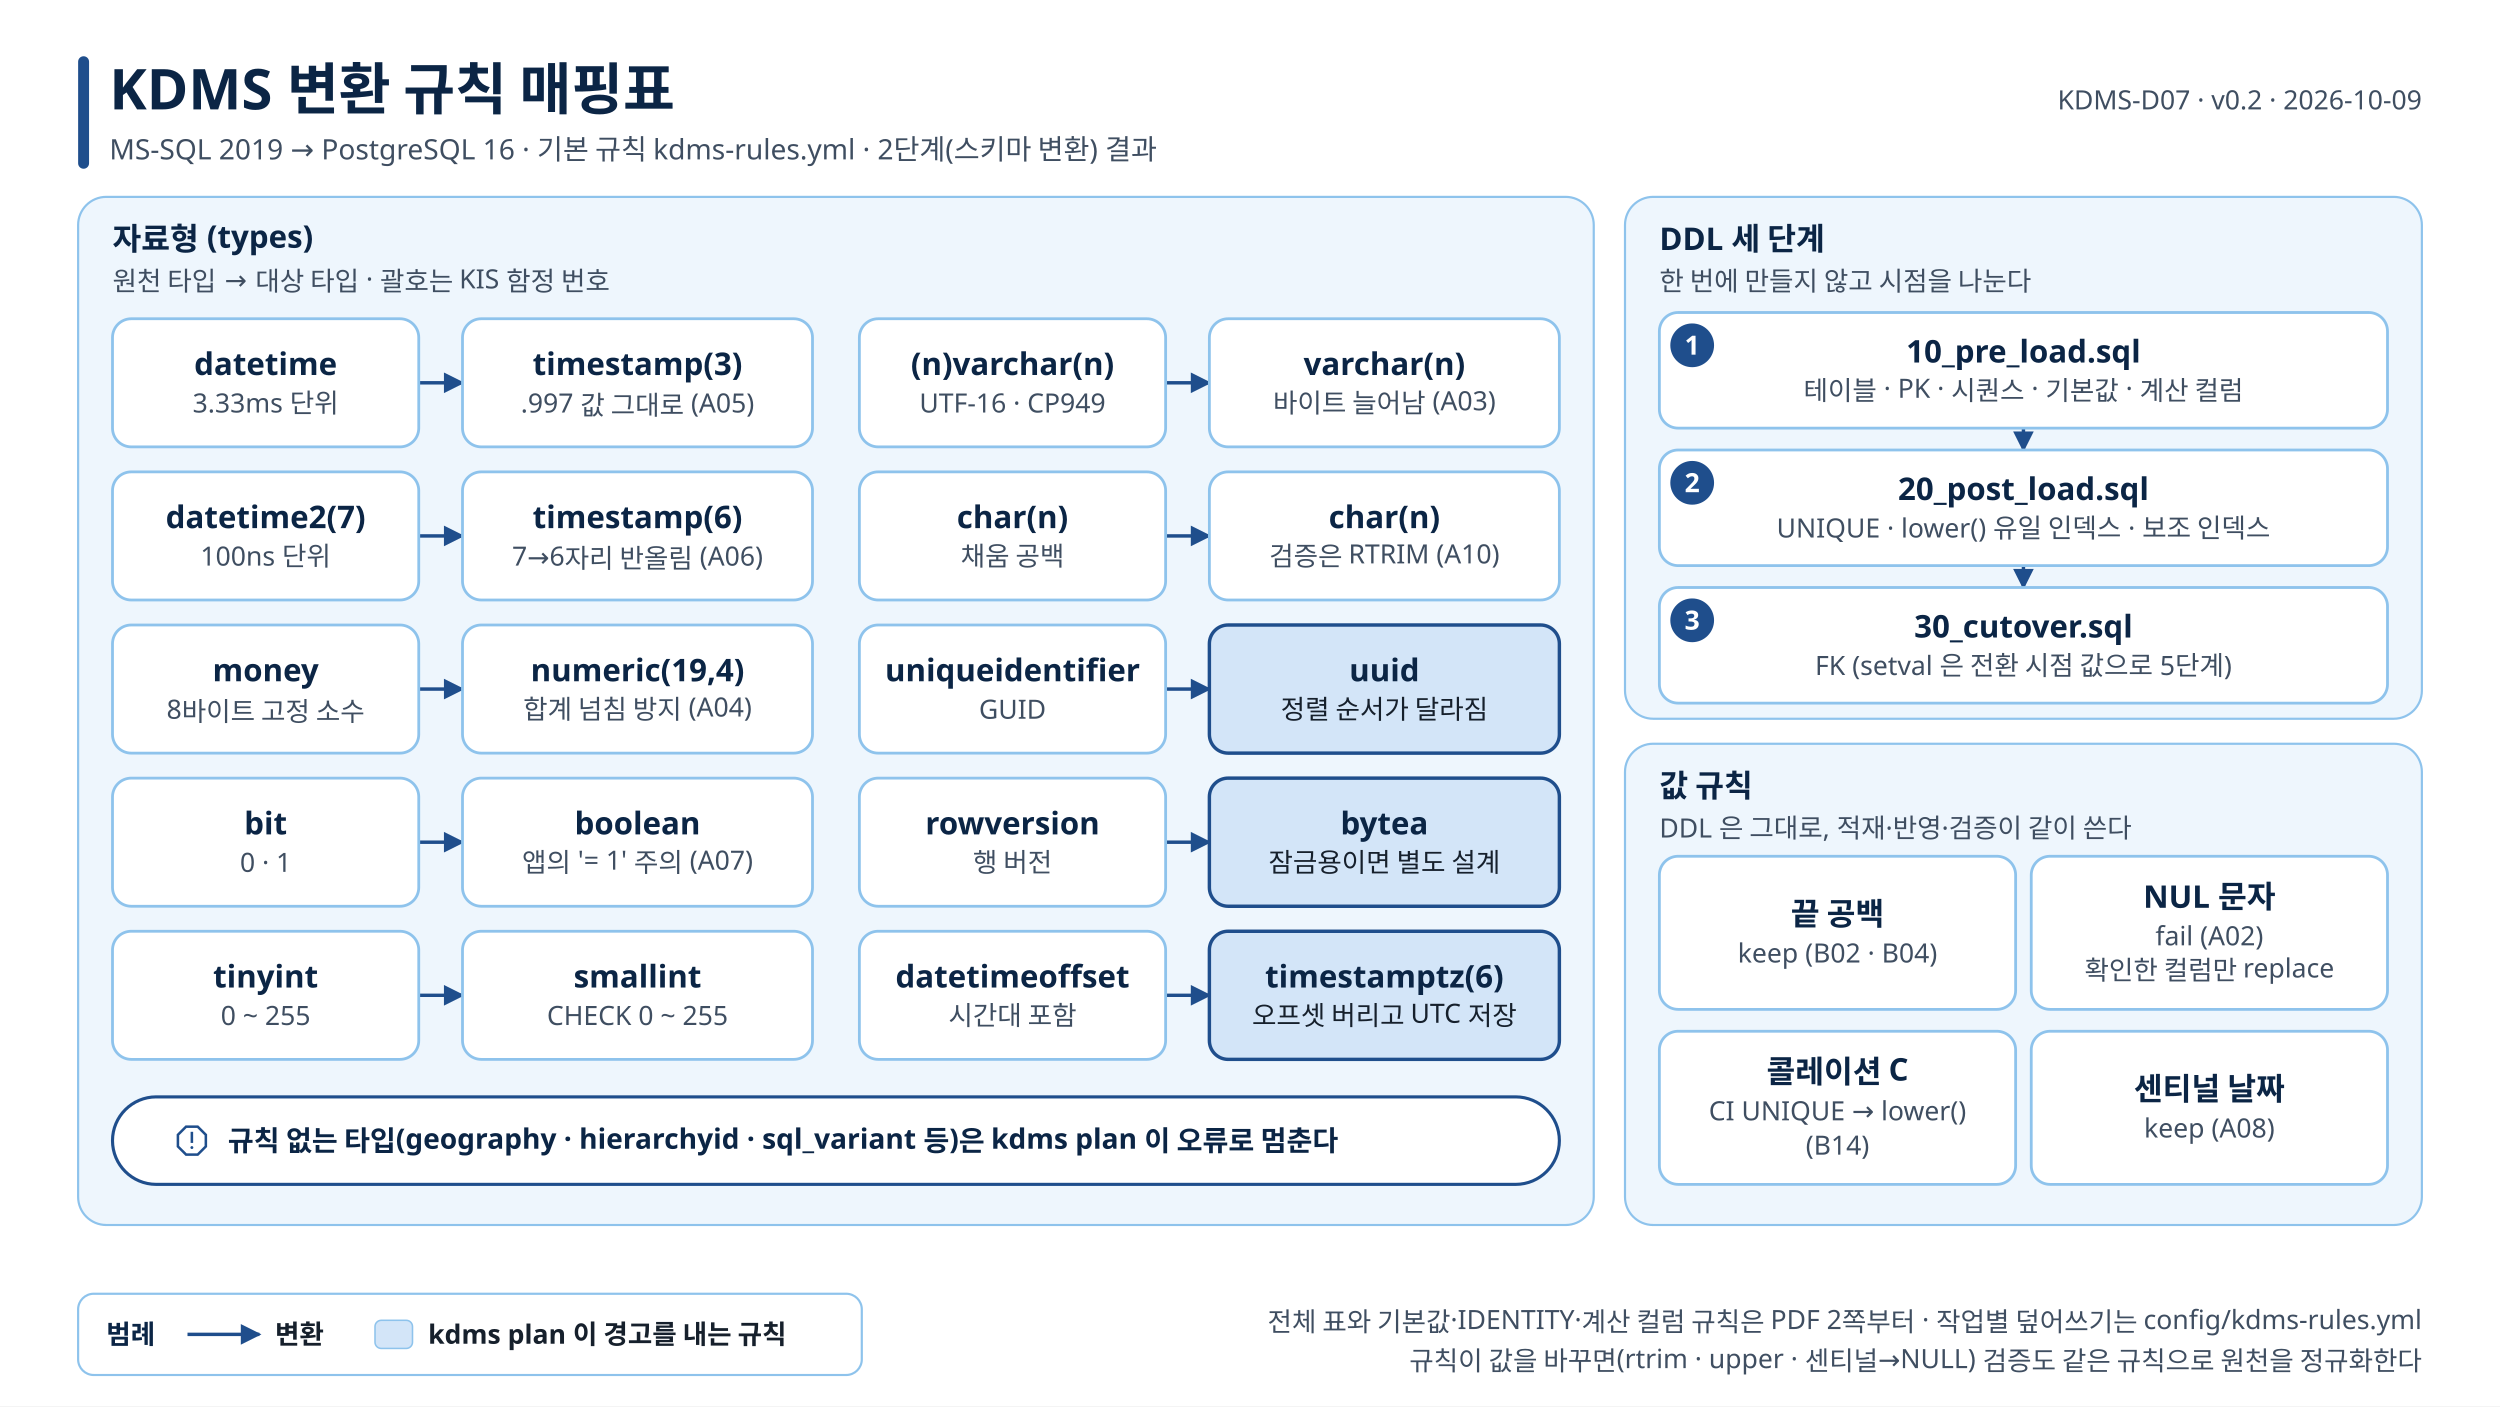
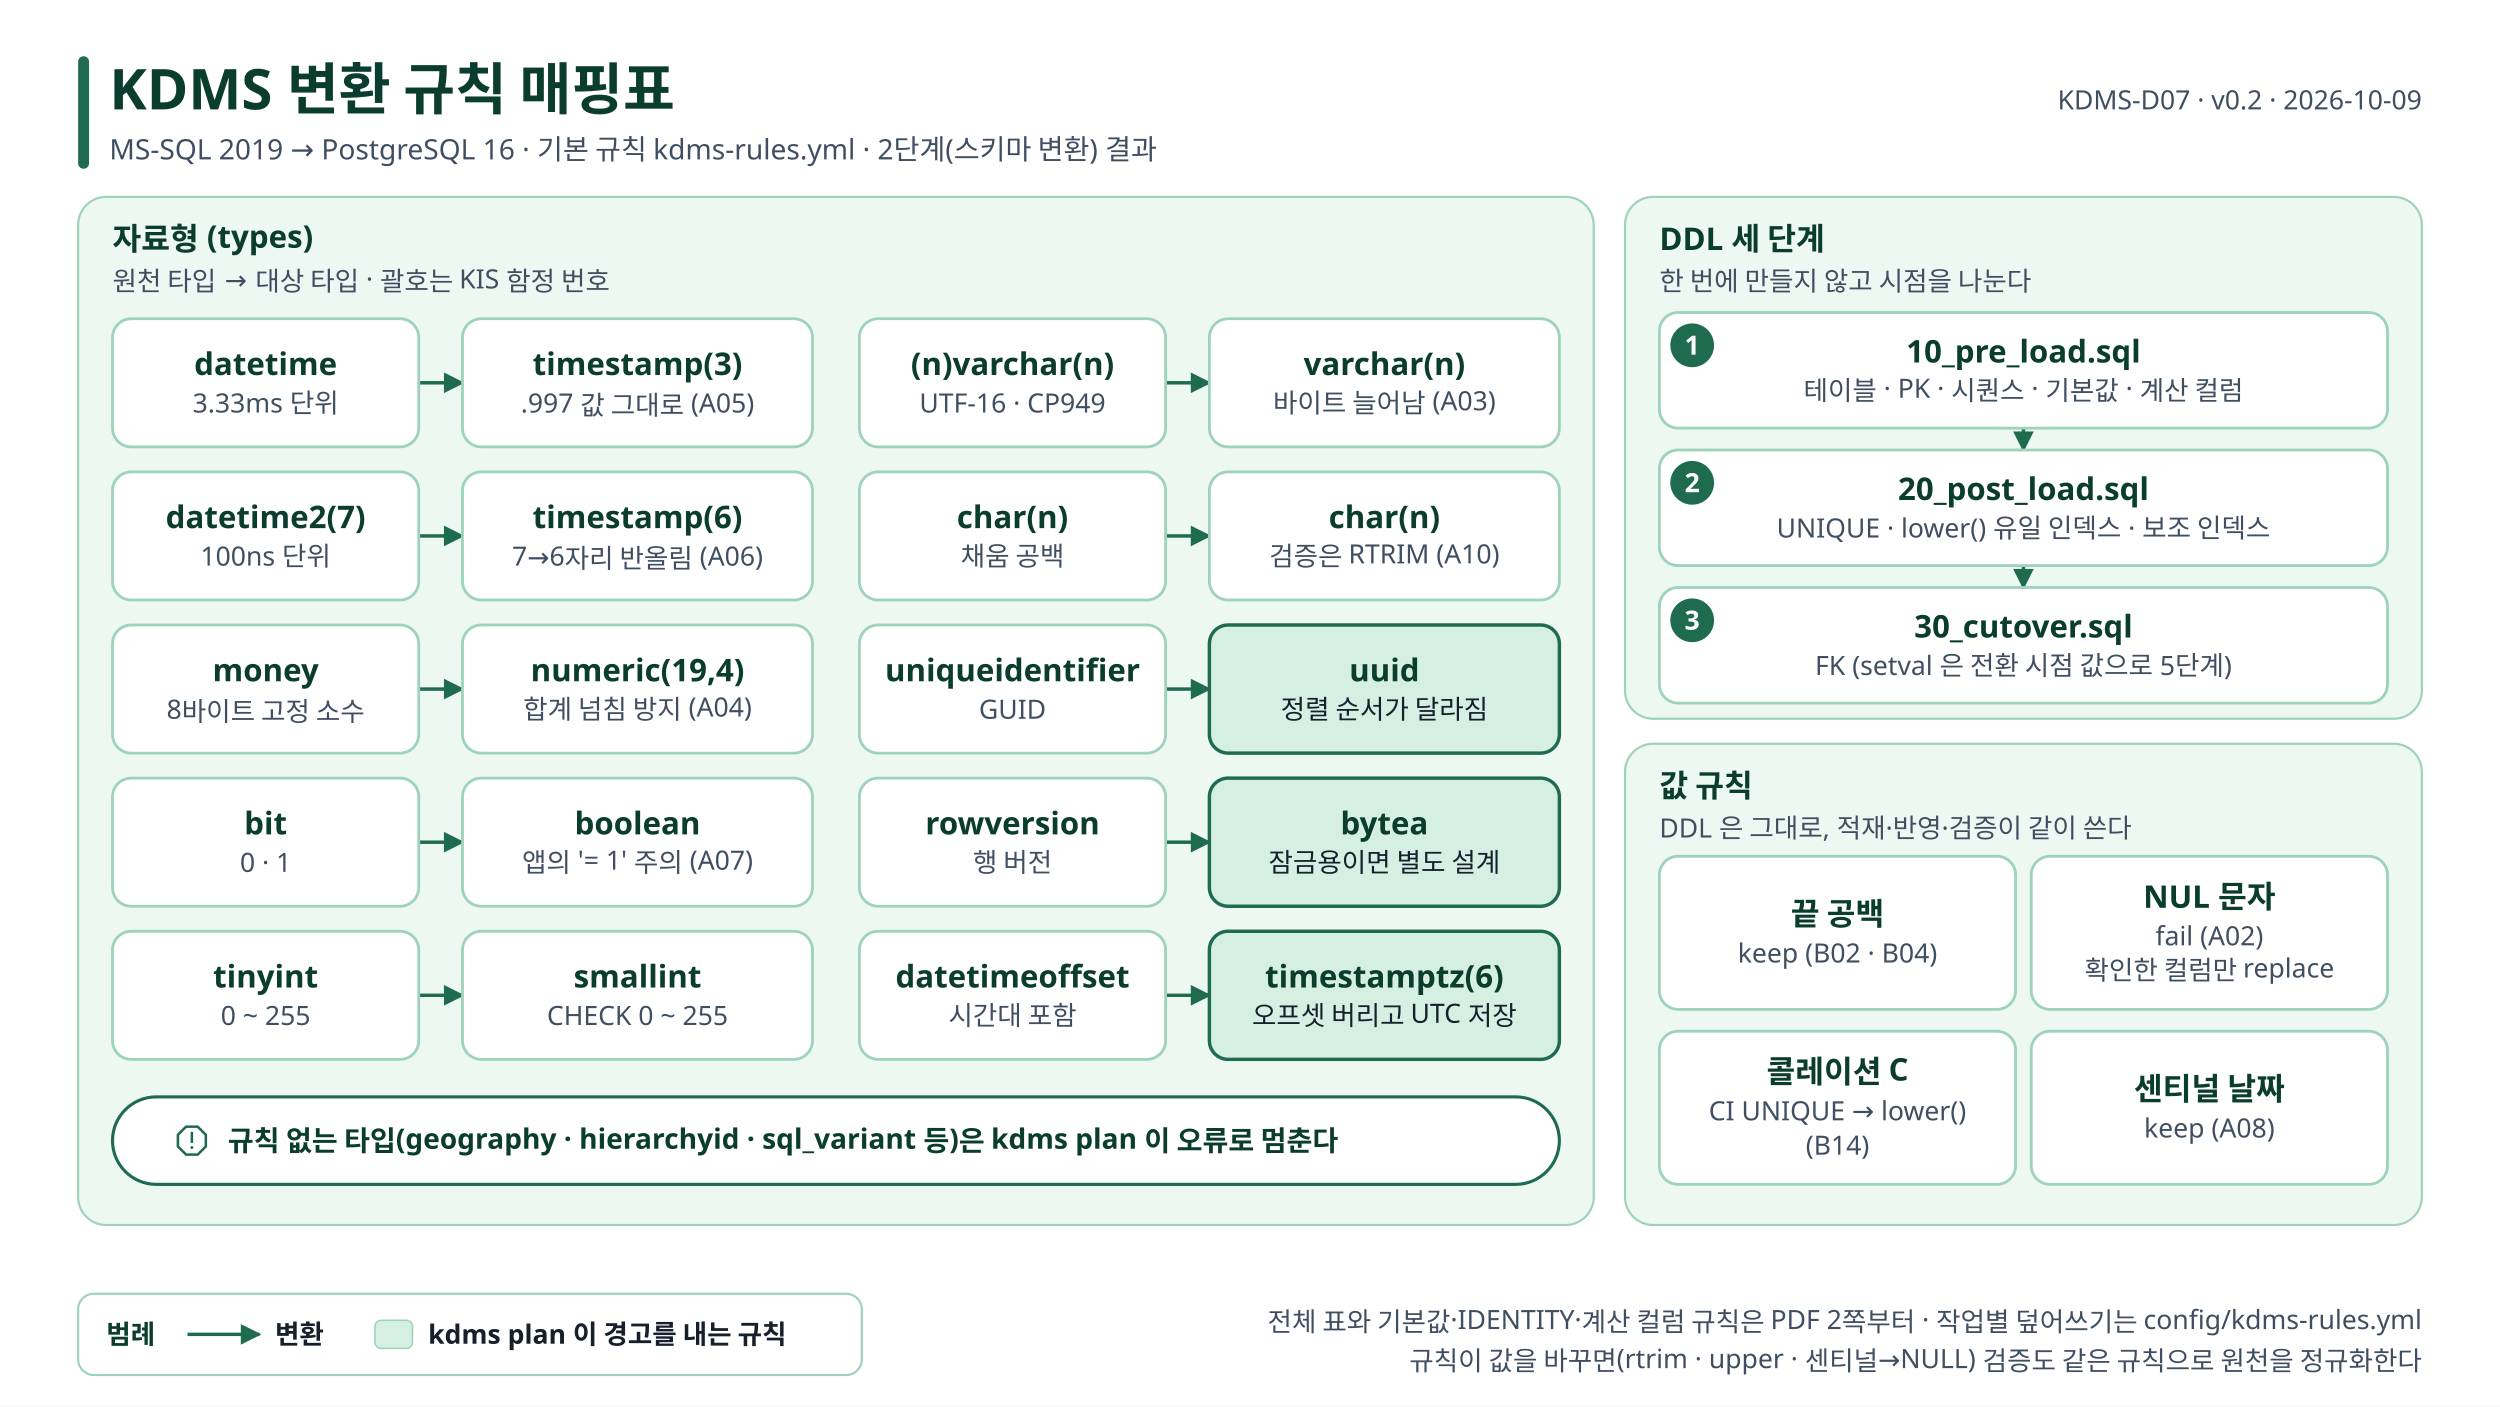
<svg xmlns="http://www.w3.org/2000/svg" viewBox="0 0 1600 900" width="1600" height="900" font-family="'Pretendard Variable', Pretendard, 'Apple SD Gothic Neo', 'Malgun Gothic', sans-serif" style="font-feature-settings:'calt' 0" role="img" aria-label="KDMS 변환 규칙 매핑표">
  <style>@font-face{font-family:'Pretendard Variable';font-weight:45 920;src:url('../assets/fonts/PretendardVariable.woff2') format('woff2-variations');}</style>
  <defs>
    <marker id="arrow-sync" viewBox="0 0 10 10" refX="9" refY="5" markerWidth="6" markerHeight="6" orient="auto-start-reverse">
-       <path d="M0,0 L10,5 L0,10 z" fill="#1F4E8C" />
+       <path d="M0,0 L10,5 L0,10 z" fill="#1E6B4F" />
    </marker>
    <marker id="arrow-async" viewBox="0 0 10 10" refX="9" refY="5" markerWidth="6" markerHeight="6" orient="auto-start-reverse">
-       <path d="M0,0 L10,5 L0,10 z" fill="#2B86C9" />
+       <path d="M0,0 L10,5 L0,10 z" fill="#2E9E6E" />
    </marker>
    <symbol id="i-report" viewBox="0 -960 960 960">
      <path d="M480-281q14 0 24.5-10.5T515-316q0-14-10.5-24.5T480-351q-14 0-24.5 10.5T445-316q0 14 10.5 24.5T480-281Zm-30-144h60v-263h-60v263ZM330-120 120-330v-300l210-210h300l210 210v300L630-120H330Zm25-60h250l175-175v-250L605-780H355L180-605v250l175 175Zm125-300Z" />
    </symbol>
  </defs>
  <rect width="1600" height="900" fill="#FFFFFF" />
-   <rect x="50" y="36" width="7" height="72" rx="3.5" fill="#1F4E8C" />
-   <text x="70" y="70" font-size="36" font-weight="800" fill="#0B2545">KDMS 변환 규칙 매핑표</text>
+   <rect x="50" y="36" width="7" height="72" rx="3.5" fill="#1E6B4F" />
+   <text x="70" y="70" font-size="36" font-weight="800" fill="#0B3D2E">KDMS 변환 규칙 매핑표</text>
  <text x="70" y="102" font-size="18" font-weight="500" fill="#3F4E61">MS-SQL 2019 → PostgreSQL 16 · 기본 규칙 kdms-rules.yml · 2단계(스키마 변환) 결과</text>
  <text x="1550" y="70" font-size="17" font-weight="500" fill="#3F4E61" text-anchor="end">KDMS-D07 · v0.2 · 2026-10-09</text>
-   <rect x="50" y="126" width="970" height="658" rx="18" fill="#EEF6FD" stroke="#8EC3EC" stroke-width="1.4" />
-   <text x="72" y="160" font-size="20" font-weight="800" fill="#0B2545" text-anchor="start">자료형 (types)</text>
+   <rect x="50" y="126" width="970" height="658" rx="18" fill="#EEF8F3" stroke="#9DD3B8" stroke-width="1.4" />
+   <text x="72" y="160" font-size="20" font-weight="800" fill="#0B3D2E" text-anchor="start">자료형 (types)</text>
  <text x="72" y="186" font-size="17" font-weight="500" fill="#3F4E61" text-anchor="start">원천 타입 → 대상 타입 · 괄호는 KIS 함정 번호</text>
-   <rect x="1040" y="126" width="510" height="334" rx="18" fill="#EEF6FD" stroke="#8EC3EC" stroke-width="1.4" />
-   <text x="1062" y="160" font-size="20" font-weight="800" fill="#0B2545" text-anchor="start">DDL 세 단계</text>
+   <rect x="1040" y="126" width="510" height="334" rx="18" fill="#EEF8F3" stroke="#9DD3B8" stroke-width="1.4" />
+   <text x="1062" y="160" font-size="20" font-weight="800" fill="#0B3D2E" text-anchor="start">DDL 세 단계</text>
  <text x="1062" y="186" font-size="17" font-weight="500" fill="#3F4E61" text-anchor="start">한 번에 만들지 않고 시점을 나눈다</text>
-   <rect x="1040" y="476" width="510" height="308" rx="18" fill="#EEF6FD" stroke="#8EC3EC" stroke-width="1.4" />
-   <text x="1062" y="510" font-size="20" font-weight="800" fill="#0B2545" text-anchor="start">값 규칙</text>
+   <rect x="1040" y="476" width="510" height="308" rx="18" fill="#EEF8F3" stroke="#9DD3B8" stroke-width="1.4" />
+   <text x="1062" y="510" font-size="20" font-weight="800" fill="#0B3D2E" text-anchor="start">값 규칙</text>
  <text x="1062" y="536" font-size="17" font-weight="500" fill="#3F4E61" text-anchor="start">DDL 은 그대로, 적재·반영·검증이 같이 쓴다</text>
-   <path d="M268.0,245.0 L296.0,245.0" fill="none" stroke="#1F4E8C" stroke-width="2.2" stroke-linejoin="round" marker-end="url(#arrow-sync)" />
-   <path d="M268.0,343.0 L296.0,343.0" fill="none" stroke="#1F4E8C" stroke-width="2.2" stroke-linejoin="round" marker-end="url(#arrow-sync)" />
-   <path d="M268.0,441.0 L296.0,441.0" fill="none" stroke="#1F4E8C" stroke-width="2.2" stroke-linejoin="round" marker-end="url(#arrow-sync)" />
-   <path d="M268.0,539.0 L296.0,539.0" fill="none" stroke="#1F4E8C" stroke-width="2.2" stroke-linejoin="round" marker-end="url(#arrow-sync)" />
-   <path d="M268.0,637.0 L296.0,637.0" fill="none" stroke="#1F4E8C" stroke-width="2.2" stroke-linejoin="round" marker-end="url(#arrow-sync)" />
-   <path d="M746.0,245.0 L774.0,245.0" fill="none" stroke="#1F4E8C" stroke-width="2.2" stroke-linejoin="round" marker-end="url(#arrow-sync)" />
-   <path d="M746.0,343.0 L774.0,343.0" fill="none" stroke="#1F4E8C" stroke-width="2.2" stroke-linejoin="round" marker-end="url(#arrow-sync)" />
-   <path d="M746.0,441.0 L774.0,441.0" fill="none" stroke="#1F4E8C" stroke-width="2.2" stroke-linejoin="round" marker-end="url(#arrow-sync)" />
-   <path d="M746.0,539.0 L774.0,539.0" fill="none" stroke="#1F4E8C" stroke-width="2.2" stroke-linejoin="round" marker-end="url(#arrow-sync)" />
-   <path d="M746.0,637.0 L774.0,637.0" fill="none" stroke="#1F4E8C" stroke-width="2.2" stroke-linejoin="round" marker-end="url(#arrow-sync)" />
-   <path d="M1295.0,274.0 L1295.0,288.0" fill="none" stroke="#1F4E8C" stroke-width="2.2" stroke-linejoin="round" marker-end="url(#arrow-sync)" />
-   <path d="M1295.0,362.0 L1295.0,376.0" fill="none" stroke="#1F4E8C" stroke-width="2.2" stroke-linejoin="round" marker-end="url(#arrow-sync)" />
-   <rect x="72" y="204" width="196" height="82" rx="12" fill="#FFFFFF" stroke="#8EC3EC" stroke-width="1.8" />
-   <text x="170.0" y="240.0" font-size="20" font-weight="700" fill="#0B2545" text-anchor="middle">datetime</text>
+   <path d="M268.0,245.0 L296.0,245.0" fill="none" stroke="#1E6B4F" stroke-width="2.2" stroke-linejoin="round" marker-end="url(#arrow-sync)" />
+   <path d="M268.0,343.0 L296.0,343.0" fill="none" stroke="#1E6B4F" stroke-width="2.2" stroke-linejoin="round" marker-end="url(#arrow-sync)" />
+   <path d="M268.0,441.0 L296.0,441.0" fill="none" stroke="#1E6B4F" stroke-width="2.2" stroke-linejoin="round" marker-end="url(#arrow-sync)" />
+   <path d="M268.0,539.0 L296.0,539.0" fill="none" stroke="#1E6B4F" stroke-width="2.2" stroke-linejoin="round" marker-end="url(#arrow-sync)" />
+   <path d="M268.0,637.0 L296.0,637.0" fill="none" stroke="#1E6B4F" stroke-width="2.2" stroke-linejoin="round" marker-end="url(#arrow-sync)" />
+   <path d="M746.0,245.0 L774.0,245.0" fill="none" stroke="#1E6B4F" stroke-width="2.2" stroke-linejoin="round" marker-end="url(#arrow-sync)" />
+   <path d="M746.0,343.0 L774.0,343.0" fill="none" stroke="#1E6B4F" stroke-width="2.2" stroke-linejoin="round" marker-end="url(#arrow-sync)" />
+   <path d="M746.0,441.0 L774.0,441.0" fill="none" stroke="#1E6B4F" stroke-width="2.2" stroke-linejoin="round" marker-end="url(#arrow-sync)" />
+   <path d="M746.0,539.0 L774.0,539.0" fill="none" stroke="#1E6B4F" stroke-width="2.2" stroke-linejoin="round" marker-end="url(#arrow-sync)" />
+   <path d="M746.0,637.0 L774.0,637.0" fill="none" stroke="#1E6B4F" stroke-width="2.2" stroke-linejoin="round" marker-end="url(#arrow-sync)" />
+   <path d="M1295.0,274.0 L1295.0,288.0" fill="none" stroke="#1E6B4F" stroke-width="2.2" stroke-linejoin="round" marker-end="url(#arrow-sync)" />
+   <path d="M1295.0,362.0 L1295.0,376.0" fill="none" stroke="#1E6B4F" stroke-width="2.2" stroke-linejoin="round" marker-end="url(#arrow-sync)" />
+   <rect x="72" y="204" width="196" height="82" rx="12" fill="#FFFFFF" stroke="#9DD3B8" stroke-width="1.8" />
+   <text x="170.0" y="240.0" font-size="20" font-weight="700" fill="#0B3D2E" text-anchor="middle">datetime</text>
  <text x="170.0" y="264.0" font-size="17" font-weight="500" fill="#3F4E61" text-anchor="middle">3.33ms 단위</text>
-   <rect x="296" y="204" width="224" height="82" rx="12" fill="#FFFFFF" stroke="#8EC3EC" stroke-width="1.8" />
-   <text x="408.0" y="240.0" font-size="20" font-weight="700" fill="#0B2545" text-anchor="middle">timestamp(3)</text>
+   <rect x="296" y="204" width="224" height="82" rx="12" fill="#FFFFFF" stroke="#9DD3B8" stroke-width="1.8" />
+   <text x="408.0" y="240.0" font-size="20" font-weight="700" fill="#0B3D2E" text-anchor="middle">timestamp(3)</text>
  <text x="408.0" y="264.0" font-size="17" font-weight="500" fill="#3F4E61" text-anchor="middle">.997 값 그대로 (A05)</text>
-   <rect x="72" y="302" width="196" height="82" rx="12" fill="#FFFFFF" stroke="#8EC3EC" stroke-width="1.8" />
-   <text x="170.0" y="338.0" font-size="20" font-weight="700" fill="#0B2545" text-anchor="middle">datetime2(7)</text>
+   <rect x="72" y="302" width="196" height="82" rx="12" fill="#FFFFFF" stroke="#9DD3B8" stroke-width="1.8" />
+   <text x="170.0" y="338.0" font-size="20" font-weight="700" fill="#0B3D2E" text-anchor="middle">datetime2(7)</text>
  <text x="170.0" y="362.0" font-size="17" font-weight="500" fill="#3F4E61" text-anchor="middle">100ns 단위</text>
-   <rect x="296" y="302" width="224" height="82" rx="12" fill="#FFFFFF" stroke="#8EC3EC" stroke-width="1.8" />
-   <text x="408.0" y="338.0" font-size="20" font-weight="700" fill="#0B2545" text-anchor="middle">timestamp(6)</text>
+   <rect x="296" y="302" width="224" height="82" rx="12" fill="#FFFFFF" stroke="#9DD3B8" stroke-width="1.8" />
+   <text x="408.0" y="338.0" font-size="20" font-weight="700" fill="#0B3D2E" text-anchor="middle">timestamp(6)</text>
  <text x="408.0" y="362.0" font-size="17" font-weight="500" fill="#3F4E61" text-anchor="middle">7→6자리 반올림 (A06)</text>
-   <rect x="72" y="400" width="196" height="82" rx="12" fill="#FFFFFF" stroke="#8EC3EC" stroke-width="1.8" />
-   <text x="170.0" y="436.0" font-size="20" font-weight="700" fill="#0B2545" text-anchor="middle">money</text>
+   <rect x="72" y="400" width="196" height="82" rx="12" fill="#FFFFFF" stroke="#9DD3B8" stroke-width="1.8" />
+   <text x="170.0" y="436.0" font-size="20" font-weight="700" fill="#0B3D2E" text-anchor="middle">money</text>
  <text x="170.0" y="460.0" font-size="17" font-weight="500" fill="#3F4E61" text-anchor="middle">8바이트 고정 소수</text>
-   <rect x="296" y="400" width="224" height="82" rx="12" fill="#FFFFFF" stroke="#8EC3EC" stroke-width="1.8" />
-   <text x="408.0" y="436.0" font-size="20" font-weight="700" fill="#0B2545" text-anchor="middle">numeric(19,4)</text>
+   <rect x="296" y="400" width="224" height="82" rx="12" fill="#FFFFFF" stroke="#9DD3B8" stroke-width="1.8" />
+   <text x="408.0" y="436.0" font-size="20" font-weight="700" fill="#0B3D2E" text-anchor="middle">numeric(19,4)</text>
  <text x="408.0" y="460.0" font-size="17" font-weight="500" fill="#3F4E61" text-anchor="middle">합계 넘침 방지 (A04)</text>
-   <rect x="72" y="498" width="196" height="82" rx="12" fill="#FFFFFF" stroke="#8EC3EC" stroke-width="1.8" />
-   <text x="170.0" y="534.0" font-size="20" font-weight="700" fill="#0B2545" text-anchor="middle">bit</text>
+   <rect x="72" y="498" width="196" height="82" rx="12" fill="#FFFFFF" stroke="#9DD3B8" stroke-width="1.8" />
+   <text x="170.0" y="534.0" font-size="20" font-weight="700" fill="#0B3D2E" text-anchor="middle">bit</text>
  <text x="170.0" y="558.0" font-size="17" font-weight="500" fill="#3F4E61" text-anchor="middle">0 · 1</text>
-   <rect x="296" y="498" width="224" height="82" rx="12" fill="#FFFFFF" stroke="#8EC3EC" stroke-width="1.8" />
-   <text x="408.0" y="534.0" font-size="20" font-weight="700" fill="#0B2545" text-anchor="middle">boolean</text>
+   <rect x="296" y="498" width="224" height="82" rx="12" fill="#FFFFFF" stroke="#9DD3B8" stroke-width="1.8" />
+   <text x="408.0" y="534.0" font-size="20" font-weight="700" fill="#0B3D2E" text-anchor="middle">boolean</text>
  <text x="408.0" y="558.0" font-size="17" font-weight="500" fill="#3F4E61" text-anchor="middle">앱의 '= 1' 주의 (A07)</text>
-   <rect x="72" y="596" width="196" height="82" rx="12" fill="#FFFFFF" stroke="#8EC3EC" stroke-width="1.8" />
-   <text x="170.0" y="632.0" font-size="20" font-weight="700" fill="#0B2545" text-anchor="middle">tinyint</text>
+   <rect x="72" y="596" width="196" height="82" rx="12" fill="#FFFFFF" stroke="#9DD3B8" stroke-width="1.8" />
+   <text x="170.0" y="632.0" font-size="20" font-weight="700" fill="#0B3D2E" text-anchor="middle">tinyint</text>
  <text x="170.0" y="656.0" font-size="17" font-weight="500" fill="#3F4E61" text-anchor="middle">0 ~ 255</text>
-   <rect x="296" y="596" width="224" height="82" rx="12" fill="#FFFFFF" stroke="#8EC3EC" stroke-width="1.8" />
-   <text x="408.0" y="632.0" font-size="20" font-weight="700" fill="#0B2545" text-anchor="middle">smallint</text>
+   <rect x="296" y="596" width="224" height="82" rx="12" fill="#FFFFFF" stroke="#9DD3B8" stroke-width="1.8" />
+   <text x="408.0" y="632.0" font-size="20" font-weight="700" fill="#0B3D2E" text-anchor="middle">smallint</text>
  <text x="408.0" y="656.0" font-size="17" font-weight="500" fill="#3F4E61" text-anchor="middle">CHECK 0 ~ 255</text>
-   <rect x="550" y="204" width="196" height="82" rx="12" fill="#FFFFFF" stroke="#8EC3EC" stroke-width="1.8" />
-   <text x="648.0" y="240.0" font-size="20" font-weight="700" fill="#0B2545" text-anchor="middle">(n)varchar(n)</text>
+   <rect x="550" y="204" width="196" height="82" rx="12" fill="#FFFFFF" stroke="#9DD3B8" stroke-width="1.8" />
+   <text x="648.0" y="240.0" font-size="20" font-weight="700" fill="#0B3D2E" text-anchor="middle">(n)varchar(n)</text>
  <text x="648.0" y="264.0" font-size="17" font-weight="500" fill="#3F4E61" text-anchor="middle">UTF-16 · CP949</text>
-   <rect x="774" y="204" width="224" height="82" rx="12" fill="#FFFFFF" stroke="#8EC3EC" stroke-width="1.8" />
-   <text x="886.0" y="240.0" font-size="20" font-weight="700" fill="#0B2545" text-anchor="middle">varchar(n)</text>
+   <rect x="774" y="204" width="224" height="82" rx="12" fill="#FFFFFF" stroke="#9DD3B8" stroke-width="1.8" />
+   <text x="886.0" y="240.0" font-size="20" font-weight="700" fill="#0B3D2E" text-anchor="middle">varchar(n)</text>
  <text x="886.0" y="264.0" font-size="17" font-weight="500" fill="#3F4E61" text-anchor="middle">바이트 늘어남 (A03)</text>
-   <rect x="550" y="302" width="196" height="82" rx="12" fill="#FFFFFF" stroke="#8EC3EC" stroke-width="1.8" />
-   <text x="648.0" y="338.0" font-size="20" font-weight="700" fill="#0B2545" text-anchor="middle">char(n)</text>
+   <rect x="550" y="302" width="196" height="82" rx="12" fill="#FFFFFF" stroke="#9DD3B8" stroke-width="1.8" />
+   <text x="648.0" y="338.0" font-size="20" font-weight="700" fill="#0B3D2E" text-anchor="middle">char(n)</text>
  <text x="648.0" y="362.0" font-size="17" font-weight="500" fill="#3F4E61" text-anchor="middle">채움 공백</text>
-   <rect x="774" y="302" width="224" height="82" rx="12" fill="#FFFFFF" stroke="#8EC3EC" stroke-width="1.8" />
-   <text x="886.0" y="338.0" font-size="20" font-weight="700" fill="#0B2545" text-anchor="middle">char(n)</text>
+   <rect x="774" y="302" width="224" height="82" rx="12" fill="#FFFFFF" stroke="#9DD3B8" stroke-width="1.8" />
+   <text x="886.0" y="338.0" font-size="20" font-weight="700" fill="#0B3D2E" text-anchor="middle">char(n)</text>
  <text x="886.0" y="362.0" font-size="17" font-weight="500" fill="#3F4E61" text-anchor="middle">검증은 RTRIM (A10)</text>
-   <rect x="550" y="400" width="196" height="82" rx="12" fill="#FFFFFF" stroke="#8EC3EC" stroke-width="1.8" />
-   <text x="648.0" y="436.0" font-size="20" font-weight="700" fill="#0B2545" text-anchor="middle">uniqueidentifier</text>
+   <rect x="550" y="400" width="196" height="82" rx="12" fill="#FFFFFF" stroke="#9DD3B8" stroke-width="1.8" />
+   <text x="648.0" y="436.0" font-size="20" font-weight="700" fill="#0B3D2E" text-anchor="middle">uniqueidentifier</text>
  <text x="648.0" y="460.0" font-size="17" font-weight="500" fill="#3F4E61" text-anchor="middle">GUID</text>
-   <rect x="774" y="400" width="224" height="82" rx="12" fill="#D3E5F8" stroke="#1F4E8C" stroke-width="2.2" />
-   <text x="886.0" y="436.0" font-size="20" font-weight="700" fill="#0B2545" text-anchor="middle">uuid</text>
+   <rect x="774" y="400" width="224" height="82" rx="12" fill="#D5EFE2" stroke="#1E6B4F" stroke-width="2.2" />
+   <text x="886.0" y="436.0" font-size="20" font-weight="700" fill="#0B3D2E" text-anchor="middle">uuid</text>
  <text x="886.0" y="460.0" font-size="17" font-weight="500" fill="#16202C" text-anchor="middle">정렬 순서가 달라짐</text>
-   <rect x="550" y="498" width="196" height="82" rx="12" fill="#FFFFFF" stroke="#8EC3EC" stroke-width="1.8" />
-   <text x="648.0" y="534.0" font-size="20" font-weight="700" fill="#0B2545" text-anchor="middle">rowversion</text>
+   <rect x="550" y="498" width="196" height="82" rx="12" fill="#FFFFFF" stroke="#9DD3B8" stroke-width="1.8" />
+   <text x="648.0" y="534.0" font-size="20" font-weight="700" fill="#0B3D2E" text-anchor="middle">rowversion</text>
  <text x="648.0" y="558.0" font-size="17" font-weight="500" fill="#3F4E61" text-anchor="middle">행 버전</text>
-   <rect x="774" y="498" width="224" height="82" rx="12" fill="#D3E5F8" stroke="#1F4E8C" stroke-width="2.2" />
-   <text x="886.0" y="534.0" font-size="20" font-weight="700" fill="#0B2545" text-anchor="middle">bytea</text>
+   <rect x="774" y="498" width="224" height="82" rx="12" fill="#D5EFE2" stroke="#1E6B4F" stroke-width="2.2" />
+   <text x="886.0" y="534.0" font-size="20" font-weight="700" fill="#0B3D2E" text-anchor="middle">bytea</text>
  <text x="886.0" y="558.0" font-size="17" font-weight="500" fill="#16202C" text-anchor="middle">잠금용이면 별도 설계</text>
-   <rect x="550" y="596" width="196" height="82" rx="12" fill="#FFFFFF" stroke="#8EC3EC" stroke-width="1.8" />
-   <text x="648.0" y="632.0" font-size="20" font-weight="700" fill="#0B2545" text-anchor="middle">datetimeoffset</text>
+   <rect x="550" y="596" width="196" height="82" rx="12" fill="#FFFFFF" stroke="#9DD3B8" stroke-width="1.8" />
+   <text x="648.0" y="632.0" font-size="20" font-weight="700" fill="#0B3D2E" text-anchor="middle">datetimeoffset</text>
  <text x="648.0" y="656.0" font-size="17" font-weight="500" fill="#3F4E61" text-anchor="middle">시간대 포함</text>
-   <rect x="774" y="596" width="224" height="82" rx="12" fill="#D3E5F8" stroke="#1F4E8C" stroke-width="2.2" />
-   <text x="886.0" y="632.0" font-size="20" font-weight="700" fill="#0B2545" text-anchor="middle">timestamptz(6)</text>
+   <rect x="774" y="596" width="224" height="82" rx="12" fill="#D5EFE2" stroke="#1E6B4F" stroke-width="2.2" />
+   <text x="886.0" y="632.0" font-size="20" font-weight="700" fill="#0B3D2E" text-anchor="middle">timestamptz(6)</text>
  <text x="886.0" y="656.0" font-size="17" font-weight="500" fill="#16202C" text-anchor="middle">오프셋 버리고 UTC 저장</text>
-   <rect x="72" y="702" width="926" height="56" rx="28.0" fill="#FFFFFF" stroke="#1F4E8C" stroke-width="2" />
-   <use href="#i-report" x="109.8" y="717.0" width="26" height="26" fill="#1F4E8C" />
-   <text x="145.8" y="736.5" font-size="18" font-weight="700" fill="#0B2545">규칙 없는 타입(geography · hierarchyid · sql_variant 등)은 kdms plan 이 오류로 멈춘다</text>
-   <rect x="1062" y="200" width="466" height="74" rx="12" fill="#FFFFFF" stroke="#8EC3EC" stroke-width="1.8" />
-   <text x="1295.0" y="232.0" font-size="20" font-weight="700" fill="#0B2545" text-anchor="middle">10_pre_load.sql</text>
+   <rect x="72" y="702" width="926" height="56" rx="28.0" fill="#FFFFFF" stroke="#1E6B4F" stroke-width="2" />
+   <use href="#i-report" x="109.8" y="717.0" width="26" height="26" fill="#1E6B4F" />
+   <text x="145.8" y="736.5" font-size="18" font-weight="700" fill="#0B3D2E">규칙 없는 타입(geography · hierarchyid · sql_variant 등)은 kdms plan 이 오류로 멈춘다</text>
+   <rect x="1062" y="200" width="466" height="74" rx="12" fill="#FFFFFF" stroke="#9DD3B8" stroke-width="1.8" />
+   <text x="1295.0" y="232.0" font-size="20" font-weight="700" fill="#0B3D2E" text-anchor="middle">10_pre_load.sql</text>
  <text x="1295.0" y="256.0" font-size="17" font-weight="500" fill="#3F4E61" text-anchor="middle">테이블 · PK · 시퀀스 · 기본값 · 계산 컬럼</text>
-   <circle cx="1083" cy="221" r="14" fill="#1F4E8C" />
+   <circle cx="1083" cy="221" r="14" fill="#1E6B4F" />
  <text x="1083" y="227" font-size="17" font-weight="700" fill="#FFFFFF" text-anchor="middle">1</text>
-   <rect x="1062" y="288" width="466" height="74" rx="12" fill="#FFFFFF" stroke="#8EC3EC" stroke-width="1.8" />
-   <text x="1295.0" y="320.0" font-size="20" font-weight="700" fill="#0B2545" text-anchor="middle">20_post_load.sql</text>
+   <rect x="1062" y="288" width="466" height="74" rx="12" fill="#FFFFFF" stroke="#9DD3B8" stroke-width="1.8" />
+   <text x="1295.0" y="320.0" font-size="20" font-weight="700" fill="#0B3D2E" text-anchor="middle">20_post_load.sql</text>
  <text x="1295.0" y="344.0" font-size="17" font-weight="500" fill="#3F4E61" text-anchor="middle">UNIQUE · lower() 유일 인덱스 · 보조 인덱스</text>
-   <circle cx="1083" cy="309" r="14" fill="#1F4E8C" />
+   <circle cx="1083" cy="309" r="14" fill="#1E6B4F" />
  <text x="1083" y="315" font-size="17" font-weight="700" fill="#FFFFFF" text-anchor="middle">2</text>
-   <rect x="1062" y="376" width="466" height="74" rx="12" fill="#FFFFFF" stroke="#8EC3EC" stroke-width="1.8" />
-   <text x="1295.0" y="408.0" font-size="20" font-weight="700" fill="#0B2545" text-anchor="middle">30_cutover.sql</text>
+   <rect x="1062" y="376" width="466" height="74" rx="12" fill="#FFFFFF" stroke="#9DD3B8" stroke-width="1.8" />
+   <text x="1295.0" y="408.0" font-size="20" font-weight="700" fill="#0B3D2E" text-anchor="middle">30_cutover.sql</text>
  <text x="1295.0" y="432.0" font-size="17" font-weight="500" fill="#3F4E61" text-anchor="middle">FK (setval 은 전환 시점 값으로 5단계)</text>
-   <circle cx="1083" cy="397" r="14" fill="#1F4E8C" />
+   <circle cx="1083" cy="397" r="14" fill="#1E6B4F" />
  <text x="1083" y="403" font-size="17" font-weight="700" fill="#FFFFFF" text-anchor="middle">3</text>
-   <rect x="1062" y="548" width="228" height="98" rx="12" fill="#FFFFFF" stroke="#8EC3EC" stroke-width="1.8" />
-   <text x="1176.0" y="592.0" font-size="20" font-weight="700" fill="#0B2545" text-anchor="middle">끝 공백</text>
+   <rect x="1062" y="548" width="228" height="98" rx="12" fill="#FFFFFF" stroke="#9DD3B8" stroke-width="1.8" />
+   <text x="1176.0" y="592.0" font-size="20" font-weight="700" fill="#0B3D2E" text-anchor="middle">끝 공백</text>
  <text x="1176.0" y="616.0" font-size="17" font-weight="500" fill="#3F4E61" text-anchor="middle">keep (B02 · B04)</text>
-   <rect x="1300" y="548" width="228" height="98" rx="12" fill="#FFFFFF" stroke="#8EC3EC" stroke-width="1.8" />
-   <text x="1414.0" y="581.0" font-size="20" font-weight="700" fill="#0B2545" text-anchor="middle">NUL 문자</text>
+   <rect x="1300" y="548" width="228" height="98" rx="12" fill="#FFFFFF" stroke="#9DD3B8" stroke-width="1.8" />
+   <text x="1414.0" y="581.0" font-size="20" font-weight="700" fill="#0B3D2E" text-anchor="middle">NUL 문자</text>
  <text x="1414.0" y="605.0" font-size="17" font-weight="500" fill="#3F4E61" text-anchor="middle">fail (A02)</text>
  <text x="1414.0" y="627.0" font-size="17" font-weight="500" fill="#3F4E61" text-anchor="middle">확인한 컬럼만 replace</text>
-   <rect x="1062" y="660" width="228" height="98" rx="12" fill="#FFFFFF" stroke="#8EC3EC" stroke-width="1.8" />
-   <text x="1176.0" y="693.0" font-size="20" font-weight="700" fill="#0B2545" text-anchor="middle">콜레이션 C</text>
+   <rect x="1062" y="660" width="228" height="98" rx="12" fill="#FFFFFF" stroke="#9DD3B8" stroke-width="1.8" />
+   <text x="1176.0" y="693.0" font-size="20" font-weight="700" fill="#0B3D2E" text-anchor="middle">콜레이션 C</text>
  <text x="1176.0" y="717.0" font-size="17" font-weight="500" fill="#3F4E61" text-anchor="middle">CI UNIQUE → lower()</text>
  <text x="1176.0" y="739.0" font-size="17" font-weight="500" fill="#3F4E61" text-anchor="middle">(B14)</text>
-   <rect x="1300" y="660" width="228" height="98" rx="12" fill="#FFFFFF" stroke="#8EC3EC" stroke-width="1.8" />
-   <text x="1414.0" y="704.0" font-size="20" font-weight="700" fill="#0B2545" text-anchor="middle">센티널 날짜</text>
+   <rect x="1300" y="660" width="228" height="98" rx="12" fill="#FFFFFF" stroke="#9DD3B8" stroke-width="1.8" />
+   <text x="1414.0" y="704.0" font-size="20" font-weight="700" fill="#0B3D2E" text-anchor="middle">센티널 날짜</text>
  <text x="1414.0" y="728.0" font-size="17" font-weight="500" fill="#3F4E61" text-anchor="middle">keep (A08)</text>
-   <rect x="50" y="828" width="501.55" height="52" rx="10" fill="#FFFFFF" stroke="#8EC3EC" stroke-width="1.4" />
-   <text x="68" y="860.0" font-size="17" font-weight="800" fill="#0B2545">범례</text>
-   <line x1="120" y1="854.0" x2="166" y2="854.0" stroke="#1F4E8C" stroke-width="2.2" marker-end="url(#arrow-sync)" />
+   <rect x="50" y="828" width="501.55" height="52" rx="10" fill="#FFFFFF" stroke="#9DD3B8" stroke-width="1.4" />
+   <text x="68" y="860.0" font-size="17" font-weight="800" fill="#0B3D2E">범례</text>
+   <line x1="120" y1="854.0" x2="166" y2="854.0" stroke="#1E6B4F" stroke-width="2.2" marker-end="url(#arrow-sync)" />
  <text x="176" y="860.0" font-size="17" font-weight="600" fill="#16202C">변환</text>
-   <rect x="240.0" y="845.0" width="24" height="18" rx="4" fill="#D3E5F8" stroke="#8EC3EC" stroke-width="1" />
+   <rect x="240.0" y="845.0" width="24" height="18" rx="4" fill="#D5EFE2" stroke="#9DD3B8" stroke-width="1" />
  <text x="274.0" y="860.0" font-size="17" font-weight="600" fill="#16202C">kdms plan 이 경고를 내는 규칙</text>
  <text x="1550" y="852" font-size="17" font-weight="500" fill="#3F4E61" text-anchor="end">전체 표와 기본값·IDENTITY·계산 컬럼 규칙은 PDF 2쪽부터 · 작업별 덮어쓰기는 config/kdms-rules.yml</text>
  <text x="1550" y="877" font-size="17" font-weight="500" fill="#3F4E61" text-anchor="end">규칙이 값을 바꾸면(rtrim · upper · 센티널→NULL) 검증도 같은 규칙으로 원천을 정규화한다</text>
</svg>
